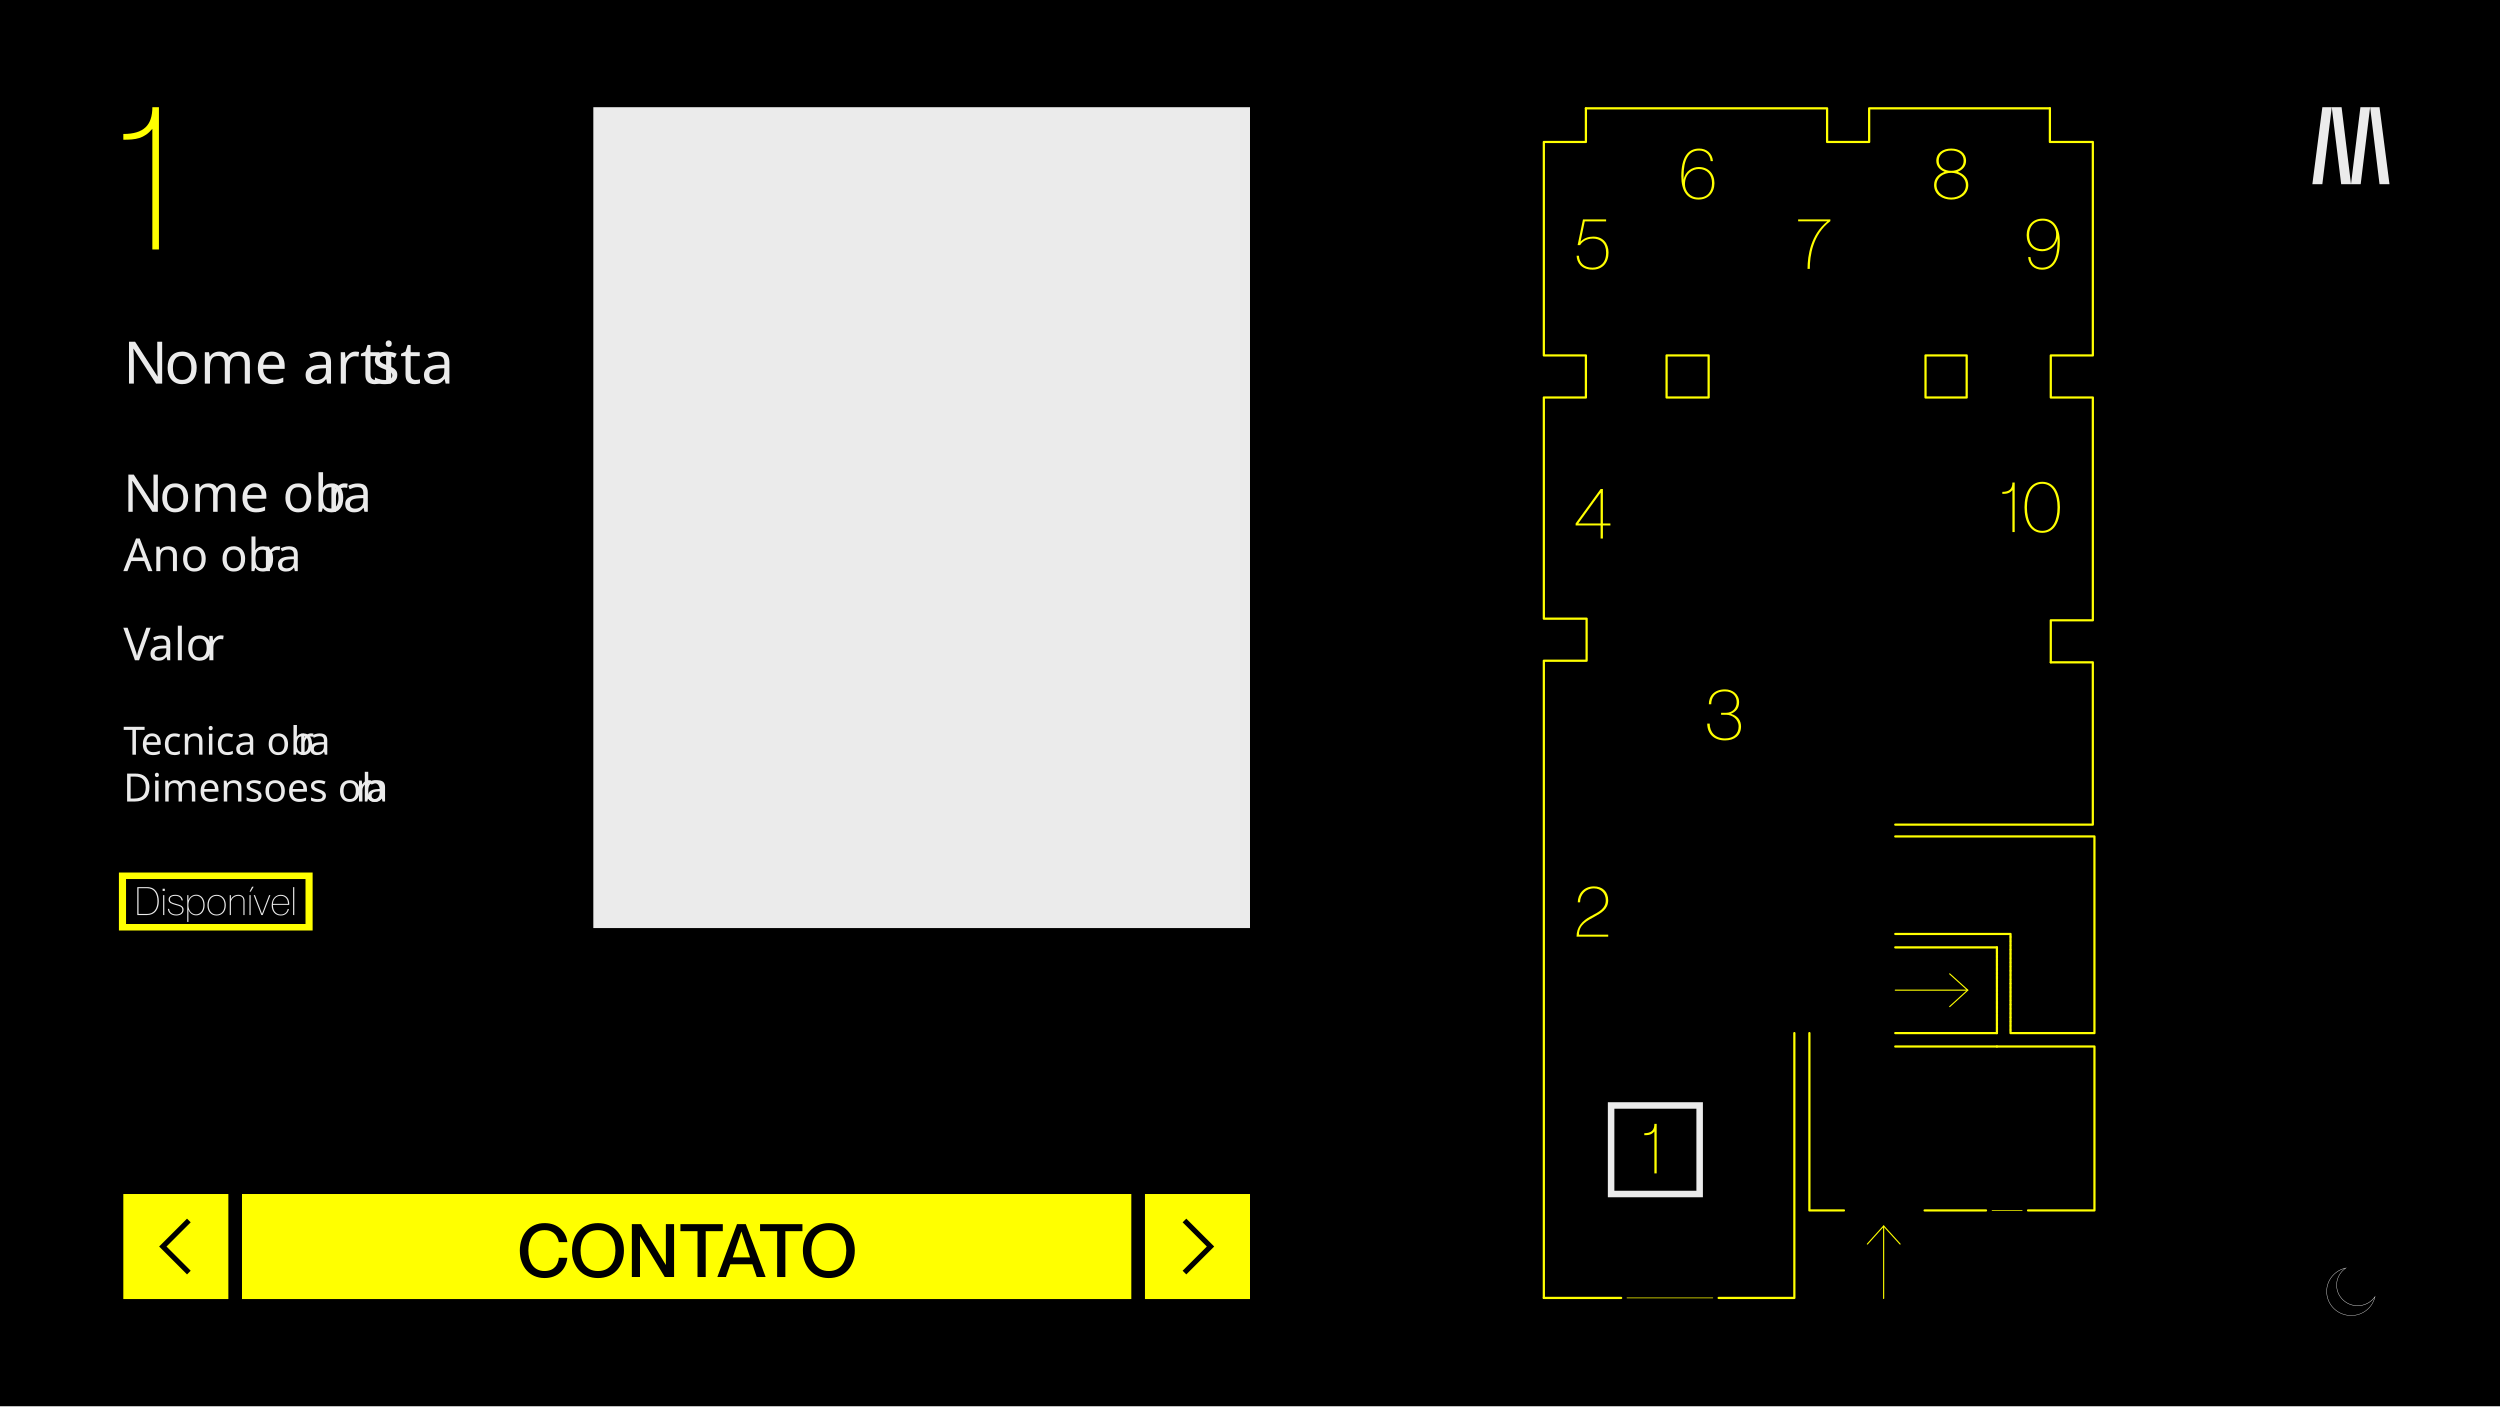
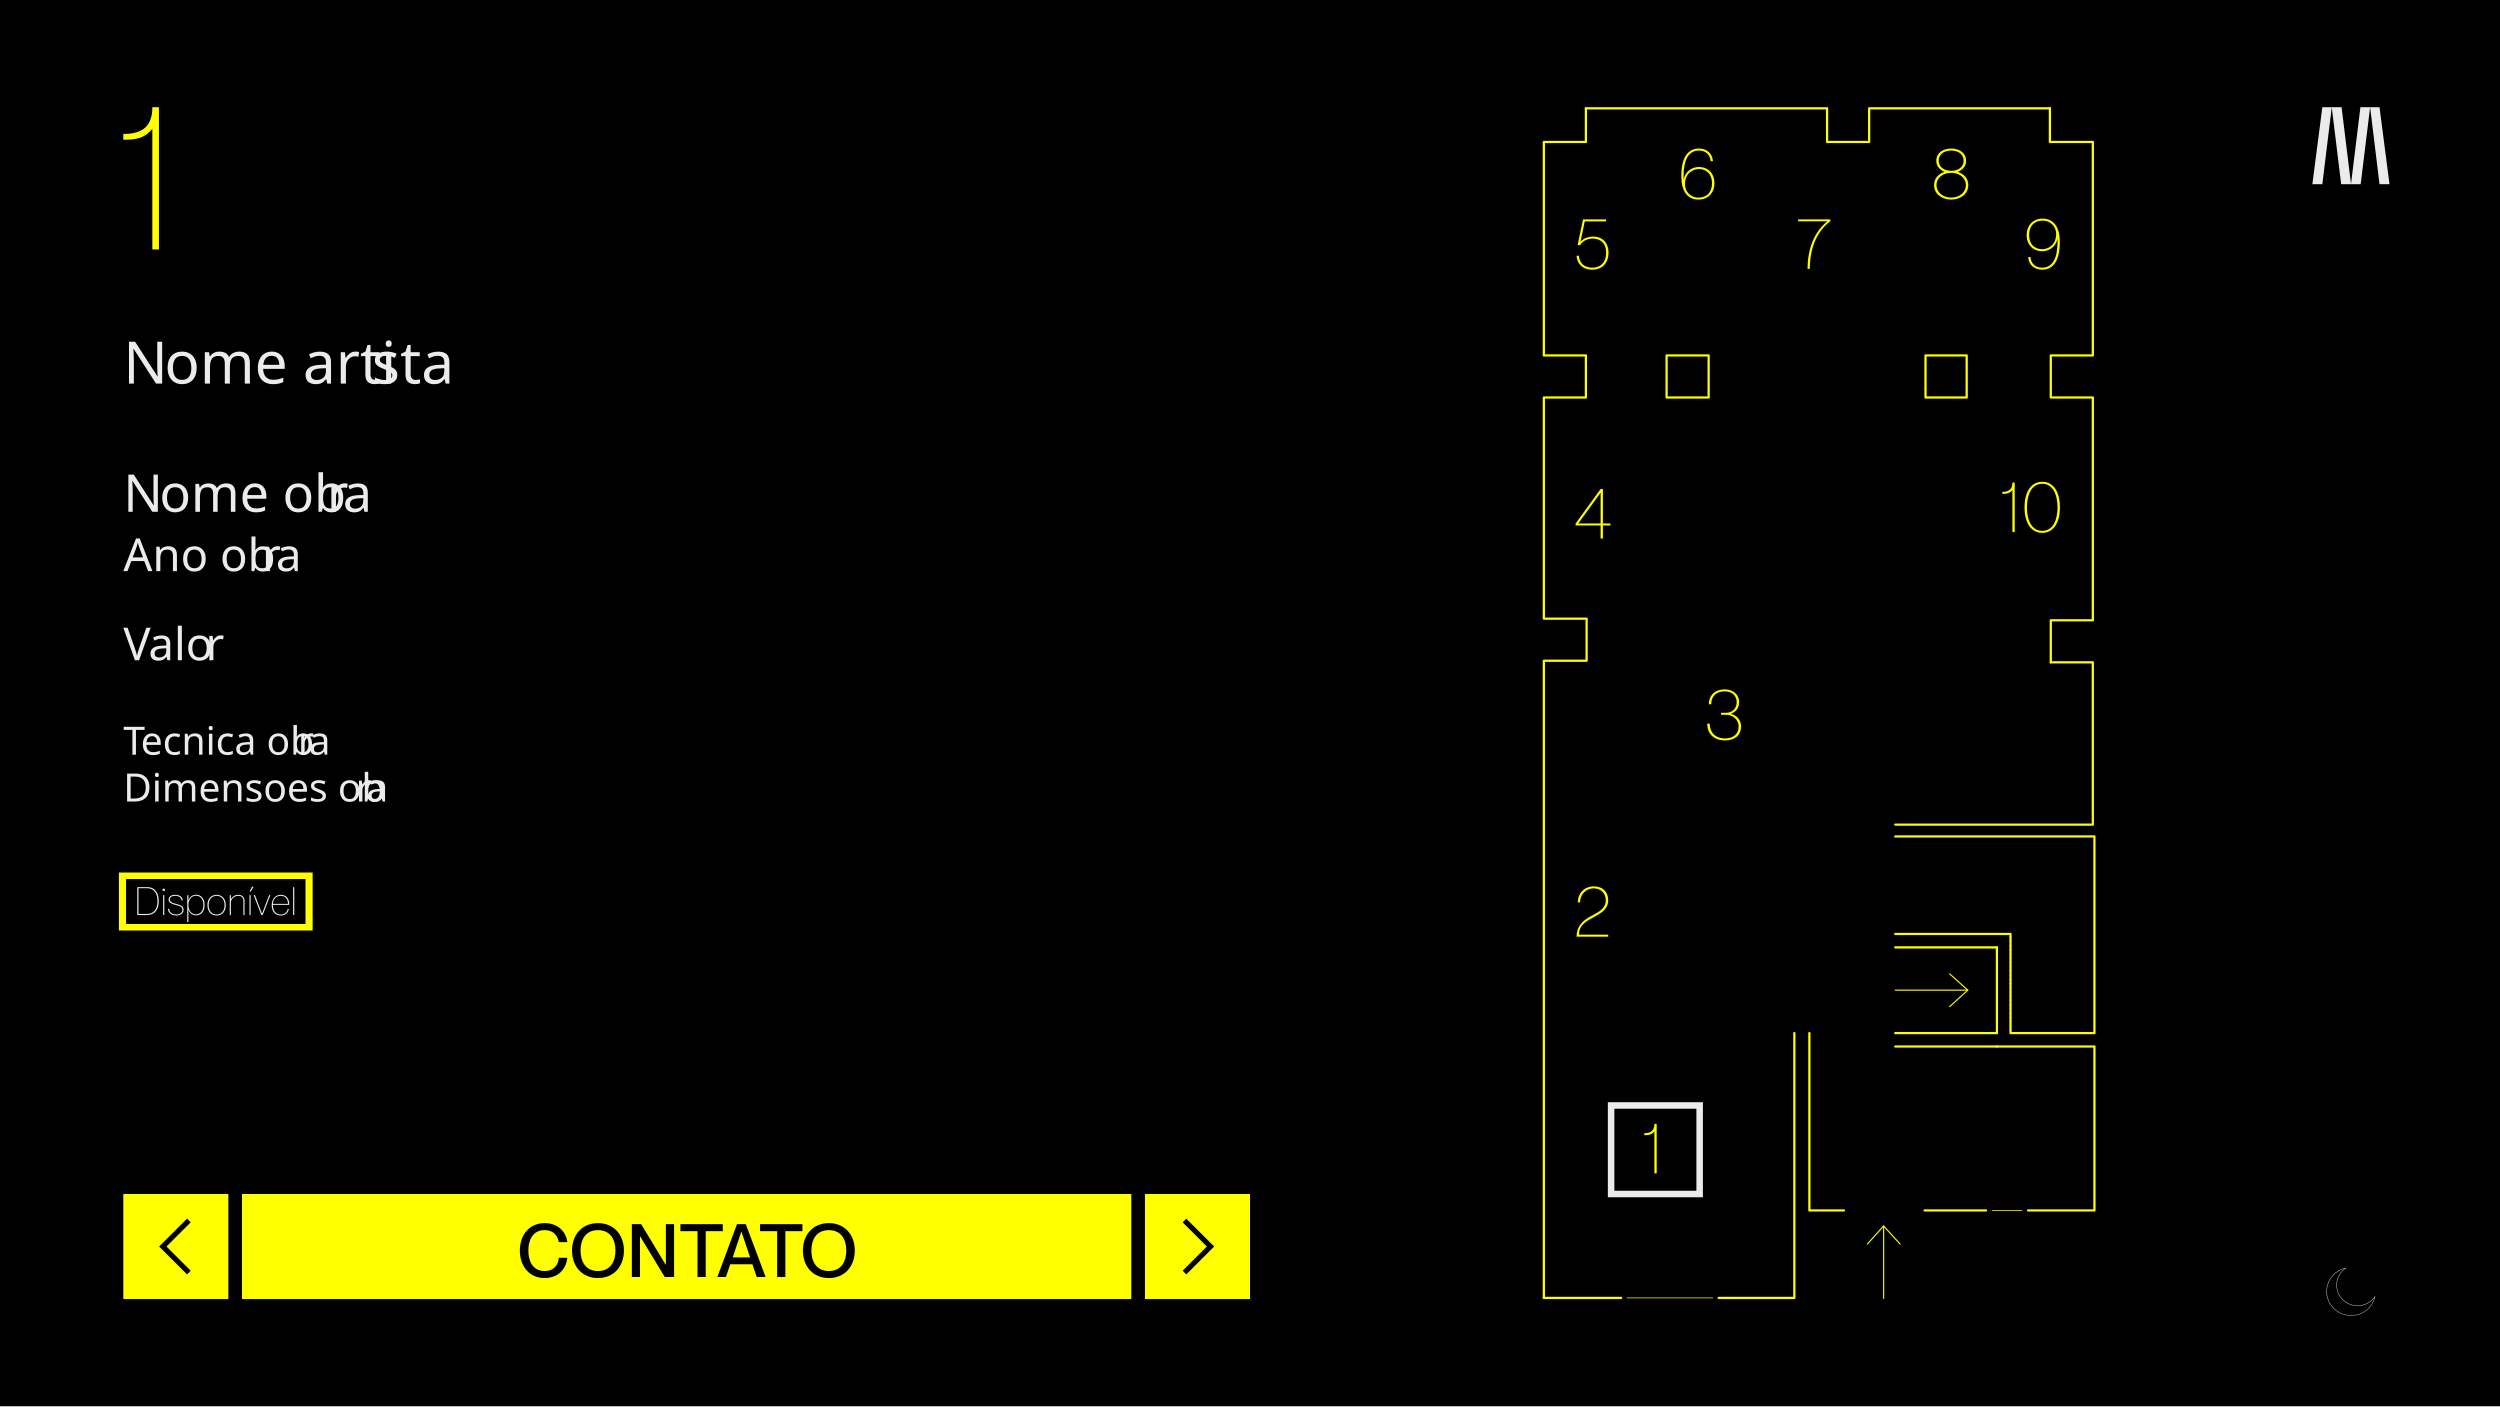
<svg xmlns="http://www.w3.org/2000/svg" id="Camada_1" data-name="Camada 1" viewBox="0 0 1920 1080">
  <defs>
    <style>
      .cls-1 {
        letter-spacing: -.02em;
      }

      .cls-2 {
        letter-spacing: -.01em;
      }

      .cls-3 {
        font-family: PPNeueMontreal-Medium, 'PP Neue Montreal';
        font-size: 45px;
        font-weight: 500;
      }

      .cls-3, .cls-4, .cls-5, .cls-6, .cls-7 {
        fill: #ebebeb;
      }

      .cls-8 {
        letter-spacing: -.12em;
      }

      .cls-9 {
        letter-spacing: -.03em;
      }

      .cls-10 {
        letter-spacing: -.02em;
      }

      .cls-4 {
        font-size: 40px;
      }

      .cls-4, .cls-5 {
        font-family: PPNeueMontreal-Book, 'PP Neue Montreal';
      }

      .cls-5 {
        font-size: 35px;
      }

      .cls-11 {
        letter-spacing: 0em;
      }

      .cls-12 {
        letter-spacing: -.07em;
      }

      .cls-13 {
        letter-spacing: -.02em;
      }

      .cls-6 {
        font-family: PPNeueMontreal-Thin, 'PP Neue Montreal';
        font-size: 30px;
        font-weight: 200;
      }

      .cls-14 {
        letter-spacing: 0em;
      }

      .cls-15 {
        letter-spacing: 0em;
      }

      .cls-16 {
        letter-spacing: 0em;
      }

      .cls-17 {
        fill: #ff0;
      }
    </style>
  </defs>
  <rect width="1920" height="1080" />
  <text class="cls-4" transform="translate(94.71 393.07)">
    <tspan class="cls-14" x="0" y="0">N</tspan>
    <tspan x="27.72" y="0">ome ob</tspan>
    <tspan class="cls-10" x="156.4" y="0">r</tspan>
    <tspan x="168.56" y="0">a</tspan>
  </text>
  <text class="cls-5" transform="translate(94.71 438.62)">
    <tspan x="0" y="0">Ano ob</tspan>
    <tspan class="cls-13" x="106.54" y="0">r</tspan>
    <tspan class="cls-16" x="117.18" y="0">a</tspan>
  </text>
  <text class="cls-6" transform="translate(94.71 579.61)">
    <tspan class="cls-8" x="0" y="0">T</tspan>
    <tspan x="13.35" y="0">ecnica ob</tspan>
    <tspan class="cls-9" x="134.07" y="0">r</tspan>
    <tspan x="142.23" y="0">a</tspan>
  </text>
  <text class="cls-6" transform="translate(94.71 615.56)">
    <tspan x="0" y="0">Dimensoes ob</tspan>
    <tspan class="cls-9" x="178.44" y="0">r</tspan>
    <tspan x="186.6" y="0">a</tspan>
  </text>
  <text class="cls-3" transform="translate(94.71 294.59)">
    <tspan class="cls-2" x="0" y="0">N</tspan>
    <tspan x="31.54" y="0">ome arti</tspan>
    <tspan class="cls-15" x="190.89" y="0">s</tspan>
    <tspan x="212.58" y="0">ta</tspan>
  </text>
  <text class="cls-5" transform="translate(94.71 507.09)">
    <tspan class="cls-12" x="0" y="0">V</tspan>
    <tspan class="cls-11" x="19.25" y="0">alo</tspan>
    <tspan class="cls-1" x="63.1" y="0">r</tspan>
  </text>
  <g>
    <path class="cls-17" d="M1607.29,634.17h-151.72c-.47,0-.86-.38-.86-.86s.38-.86.86-.86h150.86v-122.93h-31.44c-.47,0-.86-.38-.86-.86s.38-.86.86-.86h32.29c.47,0,.86.38.86.86v124.65c0,.47-.38.86-.86.86Z" />
    <path class="cls-17" d="M1533.63,794.28h-78.06c-.47,0-.86-.38-.86-.86s.38-.86.86-.86h78.06c.47,0,.86.38.86.86s-.38.86-.86.86Z" />
    <path class="cls-17" d="M1533.63,804.58h-78.06c-.47,0-.86-.38-.86-.86s.38-.86.86-.86h78.06c.47,0,.86.38.86.86s-.38.86-.86.86Z" />
    <path class="cls-17" d="M1510.41,306.13h-31.61c-.47,0-.86-.38-.86-.86v-32.3c0-.47.38-.86.86-.86h31.61c.47,0,.86.38.86.86v32.3c0,.47-.38.86-.86.86ZM1479.66,304.42h29.89v-30.58h-29.89v30.58Z" />
    <path class="cls-17" d="M1312.24,306.13h-32.3c-.47,0-.86-.38-.86-.86v-32.3c0-.47.38-.86.86-.86h32.3c.47,0,.86.38.86.86v32.3c0,.47-.38.86-.86.86ZM1280.8,304.42h30.58v-30.58h-30.58v30.58Z" />
    <path class="cls-17" d="M1416.13,930.47h-26.52c-.47,0-.86-.38-.86-.86v-136.19c0-.47.38-.86.86-.86s.86.38.86.86v135.33h25.66c.47,0,.86.38.86.86s-.38.86-.86.86Z" />
    <path class="cls-17" d="M1378.06,997.67h-58.13c-.47,0-.86-.38-.86-.86s.38-.86.86-.86h57.27v-202.53c0-.47.38-.86.86-.86s.86.38.86.86v203.39c0,.47-.38.86-.86.86Z" />
    <path class="cls-17" d="M1245.03,997.67h-59.37c-.47,0-.86-.38-.86-.86s.38-.86.86-.86h59.37c.47,0,.86.38.86.86s-.38.86-.86.86Z" />
    <path class="cls-17" d="M1533.63,728.45h-78.06c-.47,0-.86-.38-.86-.86s.38-.86.86-.86h78.06c.47,0,.86.38.86.86s-.38.86-.86.86Z" />
    <path class="cls-17" d="M1544.08,720.2c-.47,0-.86-.38-.86-.86v-1.2h-87.64c-.47,0-.86-.38-.86-.86s.38-.86.86-.86h88.5c.47,0,.86.38.86.86v2.06c0,.47-.38.86-.86.86Z" />
    <path class="cls-17" d="M1544.08,723.36c-.47,0-.86-.38-.86-.86v-2.61c0-.47.38-.86.86-.86s.86.38.86.86v2.61c0,.47-.38.86-.86.86Z" />
    <path class="cls-17" d="M1544.08,726.66c-.47,0-.86-.38-.86-.86v-2.61c0-.47.38-.86.86-.86s.86.38.86.86v2.61c0,.47-.38.86-.86.86Z" />
    <path class="cls-17" d="M1544.08,729.96c-.47,0-.86-.38-.86-.86v-2.61c0-.47.38-.86.86-.86s.86.38.86.86v2.61c0,.47-.38.86-.86.86Z" />
    <path class="cls-17" d="M1544.08,733.12c-.47,0-.86-.38-.86-.86v-2.61c0-.47.38-.86.86-.86s.86.38.86.86v2.61c0,.47-.38.86-.86.86Z" />
    <path class="cls-17" d="M1544.08,736.42c-.47,0-.86-.38-.86-.86v-2.61c0-.47.38-.86.86-.86s.86.38.86.86v2.61c0,.47-.38.86-.86.86Z" />
    <path class="cls-17" d="M1544.08,739.58c-.47,0-.86-.38-.86-.86v-2.47c0-.47.38-.86.86-.86s.86.38.86.86v2.47c0,.47-.38.86-.86.86Z" />
    <path class="cls-17" d="M1544.08,742.88c-.47,0-.86-.38-.86-.86v-2.61c0-.47.38-.86.86-.86s.86.38.86.86v2.61c0,.47-.38.86-.86.86Z" />
    <path class="cls-17" d="M1544.08,746.18c-.47,0-.86-.38-.86-.86v-2.61c0-.47.38-.86.86-.86s.86.38.86.86v2.61c0,.47-.38.86-.86.86Z" />
    <path class="cls-17" d="M1544.08,749.34c-.47,0-.86-.38-.86-.86v-2.61c0-.47.38-.86.86-.86s.86.38.86.86v2.61c0,.47-.38.86-.86.86Z" />
    <path class="cls-17" d="M1544.08,752.63c-.47,0-.86-.38-.86-.86v-2.61c0-.47.38-.86.86-.86s.86.38.86.86v2.61c0,.47-.38.86-.86.86Z" />
    <path class="cls-17" d="M1544.08,755.93c-.47,0-.86-.38-.86-.86v-2.61c0-.47.38-.86.86-.86s.86.38.86.86v2.61c0,.47-.38.86-.86.86Z" />
    <path class="cls-17" d="M1544.08,759.09c-.47,0-.86-.38-.86-.86v-2.61c0-.47.38-.86.86-.86s.86.38.86.86v2.61c0,.47-.38.86-.86.86Z" />
    <path class="cls-17" d="M1544.08,762.39c-.47,0-.86-.38-.86-.86v-2.61c0-.47.38-.86.86-.86s.86.38.86.86v2.61c0,.47-.38.86-.86.86Z" />
    <path class="cls-17" d="M1544.08,765.55c-.47,0-.86-.38-.86-.86v-2.47c0-.47.38-.86.86-.86s.86.38.86.86v2.47c0,.47-.38.86-.86.86Z" />
    <path class="cls-17" d="M1544.08,768.85c-.47,0-.86-.38-.86-.86v-2.61c0-.47.38-.86.86-.86s.86.38.86.86v2.61c0,.47-.38.86-.86.86Z" />
    <path class="cls-17" d="M1544.08,772.15c-.47,0-.86-.38-.86-.86v-2.61c0-.47.38-.86.86-.86s.86.38.86.86v2.61c0,.47-.38.86-.86.86Z" />
    <path class="cls-17" d="M1544.08,775.31c-.47,0-.86-.38-.86-.86v-2.61c0-.47.38-.86.86-.86s.86.38.86.86v2.61c0,.47-.38.86-.86.86Z" />
    <path class="cls-17" d="M1544.08,778.61c-.47,0-.86-.38-.86-.86v-2.61c0-.47.38-.86.86-.86s.86.38.86.86v2.61c0,.47-.38.86-.86.86Z" />
    <path class="cls-17" d="M1544.08,781.91c-.47,0-.86-.38-.86-.86v-2.61c0-.47.38-.86.86-.86s.86.38.86.86v2.61c0,.47-.38.86-.86.86Z" />
    <path class="cls-17" d="M1544.08,785.07c-.47,0-.86-.38-.86-.86v-2.61c0-.47.38-.86.86-.86s.86.38.86.86v2.61c0,.47-.38.86-.86.86Z" />
    <path class="cls-17" d="M1544.08,788.37c-.47,0-.86-.38-.86-.86v-2.61c0-.47.38-.86.86-.86s.86.38.86.86v2.61c0,.47-.38.86-.86.86Z" />
    <path class="cls-17" d="M1544.08,791.53c-.47,0-.86-.38-.86-.86v-2.47c0-.47.38-.86.86-.86s.86.38.86.86v2.47c0,.47-.38.86-.86.86Z" />
    <path class="cls-17" d="M1608.53,794.28h-64.45c-.47,0-.86-.38-.86-.86v-2.06c0-.47.38-.86.86-.86s.86.38.86.86v1.2h62.73v-149.31h-152.1c-.47,0-.86-.38-.86-.86s.38-.86.86-.86h152.96c.47,0,.86.38.86.86v151.03c0,.47-.38.86-.86.86Z" />
    <path class="cls-17" d="M1575,509.53c-.47,0-.86-.38-.86-.86v-32.29c0-.47.38-.86.86-.86h31.44v-169.38h-31.44c-.47,0-.86-.38-.86-.86v-32.3c0-.47.38-.86.86-.86h31.44V109.89h-32.12c-.47,0-.86-.38-.86-.86v-25.84c0-.47.38-.86.86-.86s.86.38.86.86v24.98h32.12c.47,0,.86.38.86.86v163.95c0,.47-.38.86-.86.86h-31.44v30.58h31.44c.47,0,.86.38.86.86v171.1c0,.47-.38.86-.86.86h-31.44v31.44c0,.47-.38.86-.86.86Z" />
    <path class="cls-17" d="M1608.53,930.47h-50.98c-.47,0-.86-.38-.86-.86s.38-.86.86-.86h50.13v-124.17h-74.04c-.47,0-.86-.38-.86-.86s.38-.86.86-.86h74.9c.47,0,.86.38.86.86v125.88c0,.47-.38.86-.86.86Z" />
    <path class="cls-17" d="M1525.25,930.47h-47.14c-.47,0-.86-.38-.86-.86s.38-.86.86-.86h47.14c.47,0,.86.38.86.86s-.38.86-.86.86Z" />
    <path class="cls-17" d="M1185.67,997.67c-.47,0-.86-.38-.86-.86v-489.38c0-.47.38-.86.86-.86h31.99v-30.58h-31.99c-.47,0-.86-.38-.86-.86v-169.86c0-.47.38-.86.86-.86h31.44v-30.58h-31.44c-.47,0-.86-.38-.86-.86V109.03c0-.47.38-.86.86-.86h31.44v-24.98c0-.47.38-.86.86-.86s.86.38.86.86v25.84c0,.47-.38.86-.86.86h-31.44v162.23h31.44c.47,0,.86.38.86.86v32.3c0,.47-.38.86-.86.86h-31.44v168.14h31.99c.47,0,.86.38.86.86v32.29c0,.47-.38.86-.86.86h-31.99v488.52c0,.47-.38.86-.86.86Z" />
    <path class="cls-17" d="M1435.51,109.89h-32.3c-.47,0-.86-.38-.86-.86v-24.98h-184.39c-.47,0-.86-.38-.86-.86s.38-.86.86-.86h185.25c.47,0,.86.38.86.86v24.98h30.58v-24.98c0-.47.38-.86.86-.86h138.8c.47,0,.86.38.86.86s-.38.86-.86.86h-137.94v24.98c0,.47-.38.86-.86.86Z" />
    <path class="cls-17" d="M1270.57,868.93c-2.2,2.64-4.45,2.91-7.75,2.91v-1.54c5.5,0,7.75-2.37,7.75-7.15h1.76v38h-1.76v-32.23Z" />
    <path class="cls-17" d="M1210.79,719.34c0-7.42,4.29-12.21,10.89-15.67,6.49-3.41,11.55-5.94,11.55-12.26,0-4.89-3.3-9.13-9.13-9.13-6.43,0-10.61,4.95-10.61,10.72h-1.76c0-6.21,4.4-12.26,12.37-12.26,6.49,0,11,3.9,11,10.67s-5.17,9.68-10.56,12.65c-5.44,2.97-11.88,6.05-11.88,13.64v.11h22.44v1.54h-24.31Z" />
    <path class="cls-17" d="M1311.17,555.72h1.87c0,6.6,4.23,11.38,11.77,11.38,6.6,0,10.45-3.52,10.45-9.18s-5.06-8.96-9.35-8.96h-4.12v-1.54h3.9c4.51,0,8.08-3.24,8.08-8.19,0-4.18-2.86-8.25-8.96-8.25-8.08,0-10.56,5.06-10.56,9.9h-1.87c0-6.44,4.23-11.44,12.43-11.44,5.66,0,10.83,3.63,10.83,9.79,0,4.73-2.47,7.37-6.16,8.91v.11c5,1.49,7.64,5,7.64,9.68,0,6.93-5.06,10.72-12.32,10.72-8.25,0-13.64-4.89-13.64-12.92Z" />
    <path class="cls-17" d="M1229.27,413.57v-10.01h-19.19v-1.54l19.19-26.45h1.76v26.45h5.77v1.54h-5.77v10.01h-1.76ZM1212.11,402.02h17.16v-23.65l-17.16,23.65Z" />
    <path class="cls-17" d="M1210.84,196.39h1.76c.28,5.5,3.96,9.18,10.39,9.18,5.77,0,10.5-3.52,10.5-11.6,0-7.53-4.62-10.72-10.23-10.72s-8.58,3.08-9.73,5h-1.92l4.12-19.74h17.76v1.54h-16.39l-3.24,15.45v.11c2.47-2.75,6.16-3.91,9.79-3.91,7.42,0,11.71,5.23,11.71,12.26,0,7.97-4.67,13.14-12.37,13.14-8.47,0-11.99-5.44-12.15-10.72Z" />
    <path class="cls-17" d="M1291.24,135.31c0-14.3,4.95-21.23,13.69-21.23,5.66,0,10.17,3.58,10.61,9.68h-1.76c-.38-5.06-4.01-8.14-8.85-8.14-8.08,0-11.93,6.93-11.93,19.74v2.58h.06c1.21-6.71,6.87-9.68,11.6-9.68,7.37,0,12.04,5.11,12.04,12.37s-4.67,12.65-12.26,12.65c-8.52,0-13.2-6.43-13.2-17.98ZM1314.83,140.64c0-6.38-3.74-10.83-10.17-10.83-4.84,0-10.61,3.52-10.61,11.71,0,4.89,3.52,10.23,10.39,10.23s10.39-4.62,10.39-11.11Z" />
    <path class="cls-17" d="M1388.18,206.51c0-10.5,2.53-26.29,15.12-36.46v-.05h-22.33v-1.49h24.75v1.32c-13.58,10.28-15.78,26.62-15.78,36.68h-1.76Z" />
    <path class="cls-17" d="M1485.37,142.13c0-5.17,3.36-8.52,7.97-10.12v-.11c-3.52-1.43-6.27-4.12-6.27-8.41,0-5.99,5.06-9.4,11.44-9.4s11.44,3.41,11.44,9.4c0,4.29-2.8,6.98-6.27,8.41v.11c4.57,1.59,7.97,4.95,7.97,10.12,0,7.2-6.49,11.16-13.14,11.16s-13.14-3.96-13.14-11.16ZM1509.78,142.13c0-5.77-5.22-9.4-11.27-9.4s-11.27,3.63-11.27,9.4,5.22,9.62,11.27,9.62,11.27-3.68,11.27-9.62ZM1508.08,123.48c0-5.06-4.12-7.86-9.57-7.86s-9.57,2.8-9.57,7.86c0,4.78,4.12,7.7,9.57,7.7s9.57-2.91,9.57-7.7Z" />
    <path class="cls-17" d="M1557.62,197.44h1.76c.38,5.06,4.01,8.14,8.85,8.14,8.08,0,11.93-6.93,11.93-19.74v-2.58h-.05c-1.21,6.71-6.87,9.68-11.6,9.68-7.37,0-12.04-5.11-12.04-12.37s4.67-12.65,12.26-12.65c8.52,0,13.2,6.43,13.2,17.98,0,14.3-4.95,21.23-13.69,21.23-5.66,0-10.17-3.57-10.61-9.68ZM1579.13,179.67c0-4.89-3.52-10.23-10.39-10.23s-10.39,4.62-10.39,11.11,3.74,10.83,10.17,10.83c4.84,0,10.61-3.52,10.61-11.71Z" />
    <g>
      <path class="cls-17" d="M1545.53,376.39c-2.2,2.64-4.45,2.91-7.75,2.91v-1.54c5.5,0,7.75-2.37,7.75-7.15h1.76v38h-1.76v-32.23Z" />
      <path class="cls-17" d="M1554.82,389.65c0-10.78,4.34-19.63,13.64-19.63s13.58,8.85,13.58,19.63-4.29,19.58-13.58,19.58-13.64-8.8-13.64-19.58ZM1580.17,389.65c0-10.01-3.63-18.09-11.71-18.09s-11.77,8.08-11.77,18.09,3.68,18.04,11.77,18.04,11.71-8.03,11.71-18.04Z" />
    </g>
    <path class="cls-17" d="M1533.63,730.23c-.47,0-.86-.38-.86-.86v-1.79c0-.47.38-.86.86-.86s.86.38.86.86v1.79c0,.47-.38.86-.86.86Z" />
    <path class="cls-17" d="M1533.63,733.39c-.47,0-.86-.38-.86-.86v-2.61c0-.47.38-.86.86-.86s.86.38.86.86v2.61c0,.47-.38.86-.86.86Z" />
    <path class="cls-17" d="M1533.63,736.69c-.47,0-.86-.38-.86-.86v-2.61c0-.47.38-.86.86-.86s.86.38.86.86v2.61c0,.47-.38.86-.86.86Z" />
    <path class="cls-17" d="M1533.63,739.99c-.47,0-.86-.38-.86-.86v-2.61c0-.47.38-.86.86-.86s.86.38.86.86v2.61c0,.47-.38.86-.86.86Z" />
    <path class="cls-17" d="M1533.63,743.15c-.47,0-.86-.38-.86-.86v-2.61c0-.47.38-.86.86-.86s.86.38.86.86v2.61c0,.47-.38.86-.86.86Z" />
    <path class="cls-17" d="M1533.63,746.45c-.47,0-.86-.38-.86-.86v-2.61c0-.47.38-.86.86-.86s.86.38.86.86v2.61c0,.47-.38.86-.86.86Z" />
    <path class="cls-17" d="M1533.63,749.61c-.47,0-.86-.38-.86-.86v-2.47c0-.47.38-.86.86-.86s.86.38.86.86v2.47c0,.47-.38.86-.86.86Z" />
    <path class="cls-17" d="M1533.63,752.91c-.47,0-.86-.38-.86-.86v-2.61c0-.47.38-.86.86-.86s.86.38.86.86v2.61c0,.47-.38.86-.86.86Z" />
    <path class="cls-17" d="M1533.63,756.21c-.47,0-.86-.38-.86-.86v-2.61c0-.47.38-.86.86-.86s.86.38.86.86v2.61c0,.47-.38.86-.86.86Z" />
    <path class="cls-17" d="M1533.63,759.37c-.47,0-.86-.38-.86-.86v-2.61c0-.47.38-.86.86-.86s.86.38.86.86v2.61c0,.47-.38.86-.86.86Z" />
    <path class="cls-17" d="M1533.63,762.67c-.47,0-.86-.38-.86-.86v-2.61c0-.47.38-.86.86-.86s.86.38.86.86v2.61c0,.47-.38.86-.86.86Z" />
    <path class="cls-17" d="M1533.63,765.96c-.47,0-.86-.38-.86-.86v-2.61c0-.47.38-.86.86-.86s.86.38.86.86v2.61c0,.47-.38.86-.86.86Z" />
    <path class="cls-17" d="M1533.63,769.13c-.47,0-.86-.38-.86-.86v-2.61c0-.47.38-.86.86-.86s.86.38.86.86v2.61c0,.47-.38.86-.86.86Z" />
    <path class="cls-17" d="M1533.63,772.42c-.47,0-.86-.38-.86-.86v-2.61c0-.47.38-.86.86-.86s.86.38.86.86v2.61c0,.47-.38.86-.86.86Z" />
    <path class="cls-17" d="M1533.63,775.58c-.47,0-.86-.38-.86-.86v-2.47c0-.47.38-.86.86-.86s.86.38.86.86v2.47c0,.47-.38.86-.86.86Z" />
    <path class="cls-17" d="M1533.63,778.88c-.47,0-.86-.38-.86-.86v-2.61c0-.47.38-.86.86-.86s.86.38.86.86v2.61c0,.47-.38.86-.86.86Z" />
    <path class="cls-17" d="M1533.63,782.18c-.47,0-.86-.38-.86-.86v-2.61c0-.47.38-.86.86-.86s.86.38.86.86v2.61c0,.47-.38.86-.86.86Z" />
    <path class="cls-17" d="M1533.63,785.34c-.47,0-.86-.38-.86-.86v-2.61c0-.47.38-.86.86-.86s.86.38.86.86v2.61c0,.47-.38.86-.86.86Z" />
    <path class="cls-17" d="M1533.63,788.64c-.47,0-.86-.38-.86-.86v-2.61c0-.47.38-.86.86-.86s.86.38.86.86v2.61c0,.47-.38.86-.86.86Z" />
    <path class="cls-17" d="M1533.63,791.94c-.47,0-.86-.38-.86-.86v-2.61c0-.47.38-.86.86-.86s.86.38.86.86v2.61c0,.47-.38.86-.86.86Z" />
    <path class="cls-17" d="M1533.63,794.28c-.47,0-.86-.38-.86-.86v-1.79c0-.47.38-.86.86-.86s.86.38.86.86v1.79c0,.47-.38.86-.86.86Z" />
    <path class="cls-17" d="M1511.23,760.86h-55.66c-.24,0-.43-.19-.43-.43s.19-.43.43-.43h54.54l-13.05-11.76c-.18-.16-.19-.43-.03-.61s.43-.19.61-.03l13.88,12.51c.13.12.18.31.11.47-.06.17-.22.28-.4.28Z" />
    <path class="cls-17" d="M1497.35,773.51c-.12,0-.23-.05-.32-.14-.16-.18-.15-.45.03-.61l13.88-12.64c.18-.16.45-.15.61.03.16.18.15.45-.03.61l-13.88,12.64c-.08.07-.19.11-.29.11Z" />
    <path class="cls-17" d="M1553.01,929.89h-23.09c-.16,0-.29-.13-.29-.29s.13-.29.29-.29h23.09c.16,0,.29.13.29.29s-.13.29-.29.29Z" />
    <path class="cls-17" d="M1315.4,997.09h-65.83c-.16,0-.29-.13-.29-.29s.13-.29.29-.29h65.83c.16,0,.29.13.29.29s-.13.29-.29.29Z" />
    <path class="cls-17" d="M1446.64,997.65c-.24,0-.43-.19-.43-.43v-54.54l-11.76,13.05c-.16.18-.43.19-.61.03-.18-.16-.19-.43-.03-.61l12.51-13.88c.12-.13.31-.18.47-.11.17.06.28.22.28.4v55.66c0,.24-.19.43-.43.43Z" />
    <path class="cls-17" d="M1459.28,955.87c-.12,0-.23-.05-.32-.14l-12.64-13.88c-.16-.18-.15-.45.03-.61.18-.16.45-.15.61.03l12.64,13.88c.16.18.15.45-.03.61-.08.07-.19.11-.29.11Z" />
  </g>
  <path class="cls-17" d="M117,98.94c-6.32,7.59-12.81,8.38-22.29,8.38v-4.43c15.81,0,22.29-6.8,22.29-20.56h5.06v109.25h-5.06v-92.65Z" />
-   <rect class="cls-7" x="455.67" y="82.33" width="504.33" height="630.42" />
  <rect class="cls-17" x="185.85" y="917" width="683" height="80.67" />
  <rect class="cls-17" x="94.71" y="917" width="80.67" height="80.67" />
  <rect class="cls-17" x="879.33" y="917" width="80.67" height="80.67" />
  <path class="cls-7" d="M1307.83,919.5h-73v-73h73v73ZM1239.83,914.5h63v-63h-63v63Z" />
  <g>
    <path d="M399.23,960.48c0-12.27,7.5-21.13,19.03-21.13,10.17,0,16.47,6.47,17.44,14.6h-6.53c-.74-3.97-3.24-9.2-11.02-9.2-8.97,0-12.38,7.61-12.38,15.67s3.41,15.73,12.38,15.73c7.84,0,10.62-5.23,11.02-10.17h6.53c-.91,9.03-7.27,15.56-17.49,15.56-11.53,0-18.97-8.86-18.97-21.07Z" />
    <path d="M439.32,960.42c0-12.21,7.78-21.07,19.93-21.07s19.93,8.86,19.93,21.07-7.78,21.13-19.93,21.13-19.93-8.92-19.93-21.13ZM472.66,960.42c0-8.35-3.8-15.67-13.4-15.67s-13.4,7.33-13.4,15.67,3.8,15.73,13.4,15.73,13.4-7.38,13.4-15.73Z" />
    <path d="M485.26,980.75v-40.61h7.16l18.86,31.24h.11v-31.24h6.3v40.61h-7.16l-18.91-31.24h-.11v31.24h-6.25Z" />
    <path d="M535.69,980.75v-35.21h-13.12v-5.39h32.54v5.39h-13.12v35.21h-6.3Z" />
    <path d="M550.91,980.75l15.11-40.61h6.76l15.22,40.61h-6.82l-3.35-9.77h-16.98l-3.35,9.77h-6.59ZM562.72,965.7h13.35l-6.64-19.76h-.11l-6.59,19.76Z" />
    <path d="M596.85,980.75v-35.21h-13.12v-5.39h32.54v5.39h-13.12v35.21h-6.3Z" />
    <path d="M616.62,960.42c0-12.21,7.78-21.07,19.93-21.07s19.93,8.86,19.93,21.07-7.78,21.13-19.93,21.13-19.93-8.92-19.93-21.13ZM649.95,960.42c0-8.35-3.8-15.67-13.4-15.67s-13.4,7.33-13.4,15.67,3.8,15.73,13.4,15.73,13.4-7.38,13.4-15.73Z" />
  </g>
  <polygon points="143.63 978.75 122.21 957.33 143.63 935.92 146.46 938.75 127.87 957.33 146.46 975.92 143.63 978.75" />
  <polygon points="911.08 978.75 908.25 975.92 926.84 957.33 908.25 938.75 911.08 935.92 932.5 957.33 911.08 978.75" />
  <g>
    <polygon class="cls-7" points="1783.56 82.33 1776.01 140.61 1775.89 141.45 1783.56 141.45 1790.79 82.33 1783.56 82.33" />
    <polygon class="cls-7" points="1790.79 82.33 1798.02 141.45 1805.57 141.45 1798.34 82.33 1790.79 82.33" />
    <polygon class="cls-7" points="1812.8 82.33 1805.56 141.45 1813.01 141.45 1820.25 82.33 1812.8 82.33" />
    <polygon class="cls-7" points="1820.25 82.33 1827.47 141.45 1835.12 141.45 1827.47 82.33 1820.25 82.33" />
  </g>
  <g>
    <path class="cls-7" d="M105.43,702.76v-21.45h7.68c6.21,0,8.85,4.86,8.85,10.83s-2.85,10.62-9.06,10.62h-7.47ZM112.87,701.92c5.19,0,8.07-3.72,8.07-9.78s-2.67-9.99-7.86-9.99h-6.69v19.77h6.48Z" />
    <path class="cls-7" d="M124.9,684.23v-1.68h1.68v1.68h-1.68ZM125.29,702.76v-15.3h.9v15.3h-.9Z" />
    <path class="cls-7" d="M128.95,697.99h.96c.12,2.61,2.16,4.32,5.52,4.32,2.88,0,4.59-1.41,4.59-3.6,0-2.64-2.52-2.94-5.19-3.72-3.15-.93-5.34-1.56-5.34-4.08,0-2.25,1.77-3.69,5.1-3.69,4.02,0,5.49,2.13,5.85,4.29h-.96c-.36-1.77-1.59-3.51-4.92-3.51-2.25,0-4.11.81-4.11,2.79,0,2.22,2.28,2.7,5.04,3.45,3.27.9,5.49,1.71,5.49,4.41s-2.13,4.44-5.64,4.44c-3.99,0-6.3-2.31-6.39-5.1Z" />
    <path class="cls-7" d="M157.15,695.11c0,4.95-2.88,7.89-6.39,7.89-3.15,0-5.1-1.89-6-4.26h-.06v9.33h-.9v-20.61h.9v3.84h.06c.87-2.22,2.85-4.17,6.03-4.17,3.48,0,6.36,2.94,6.36,7.98ZM156.19,695.11c0-4.5-2.34-7.2-5.61-7.2s-5.88,2.7-5.88,7.2,2.73,7.11,5.88,7.11,5.61-2.7,5.61-7.11Z" />
    <path class="cls-7" d="M159.31,695.17c0-4.71,2.67-7.95,7.05-7.95s7.05,3.24,7.05,7.95-2.67,7.95-7.05,7.95-7.05-3.24-7.05-7.95ZM172.45,695.17c0-4.11-2.16-7.17-6.09-7.17s-6.09,3.06-6.09,7.17,2.16,7.17,6.09,7.17,6.09-3.06,6.09-7.17Z" />
    <path class="cls-7" d="M187.81,691.9v10.86h-.9v-10.86c0-1.86-.78-3.9-4.02-3.9s-5.55,2.88-5.55,4.83v9.93h-.9v-15.3h.9v3h.06c.96-1.68,2.7-3.24,5.7-3.24,2.61,0,4.71,1.56,4.71,4.68Z" />
    <path class="cls-7" d="M191.59,702.76v-15.3h.9v15.3h-.9ZM191.65,684.82l1.92-3.81h1.23l-2.28,3.81h-.87Z" />
    <path class="cls-7" d="M200.68,702.76l-5.85-15.3h.99l5.4,14.28h.03l5.43-14.28h.96l-5.88,15.3h-1.08Z" />
    <path class="cls-7" d="M209.62,694.96v.18c0,3.96,1.98,7.2,6.03,7.2,3.57,0,4.95-2.49,5.31-4.17h.96c-.66,2.67-2.67,4.95-6.3,4.95-4.32,0-6.96-3.24-6.96-7.92s2.82-7.98,7.02-7.98,6.45,3.12,6.45,6.96c0,.27,0,.51-.03.78h-12.48ZM209.62,694.18h11.55c0-3.24-1.68-6.18-5.55-6.18s-5.85,2.91-6,6.18Z" />
    <path class="cls-7" d="M225.1,702.76v-21.45h.9v21.45h-.9Z" />
  </g>
  <path class="cls-17" d="M240.1,714.63H91.33v-44.53h148.77v44.53ZM96.8,709.63h137.83v-34.53H96.8v34.53Z" />
  <path class="cls-7" d="M1805.76,1010.49c-.53,0-1.06-.02-1.6-.07-4.43-.37-8.46-2.16-11.65-5.16-6.01-5.67-7.52-14.72-3.67-21.99,2.6-4.92,7.23-8.4,12.69-9.55l.79-.17-.67.45c-3.91,2.61-6.49,6.91-6.91,11.52-.45,4.97,1.44,9.73,5.19,13.06,3.43,3.05,8.02,4.49,12.6,3.95,4.57-.54,8.7-2.99,11.31-6.73l.45-.64-.17.76c-1.87,8.53-9.61,14.56-18.36,14.56ZM1800.82,974.21c-5.03,1.29-9.26,4.61-11.7,9.21-3.79,7.15-2.3,16.04,3.61,21.62,3.13,2.96,7.09,4.71,11.46,5.08,8.98.75,17.2-5.01,19.45-13.49-2.68,3.46-6.67,5.71-11.07,6.23-4.67.55-9.35-.92-12.85-4.03-3.82-3.4-5.75-8.26-5.29-13.32.4-4.43,2.77-8.6,6.39-11.29Z" />
</svg>
